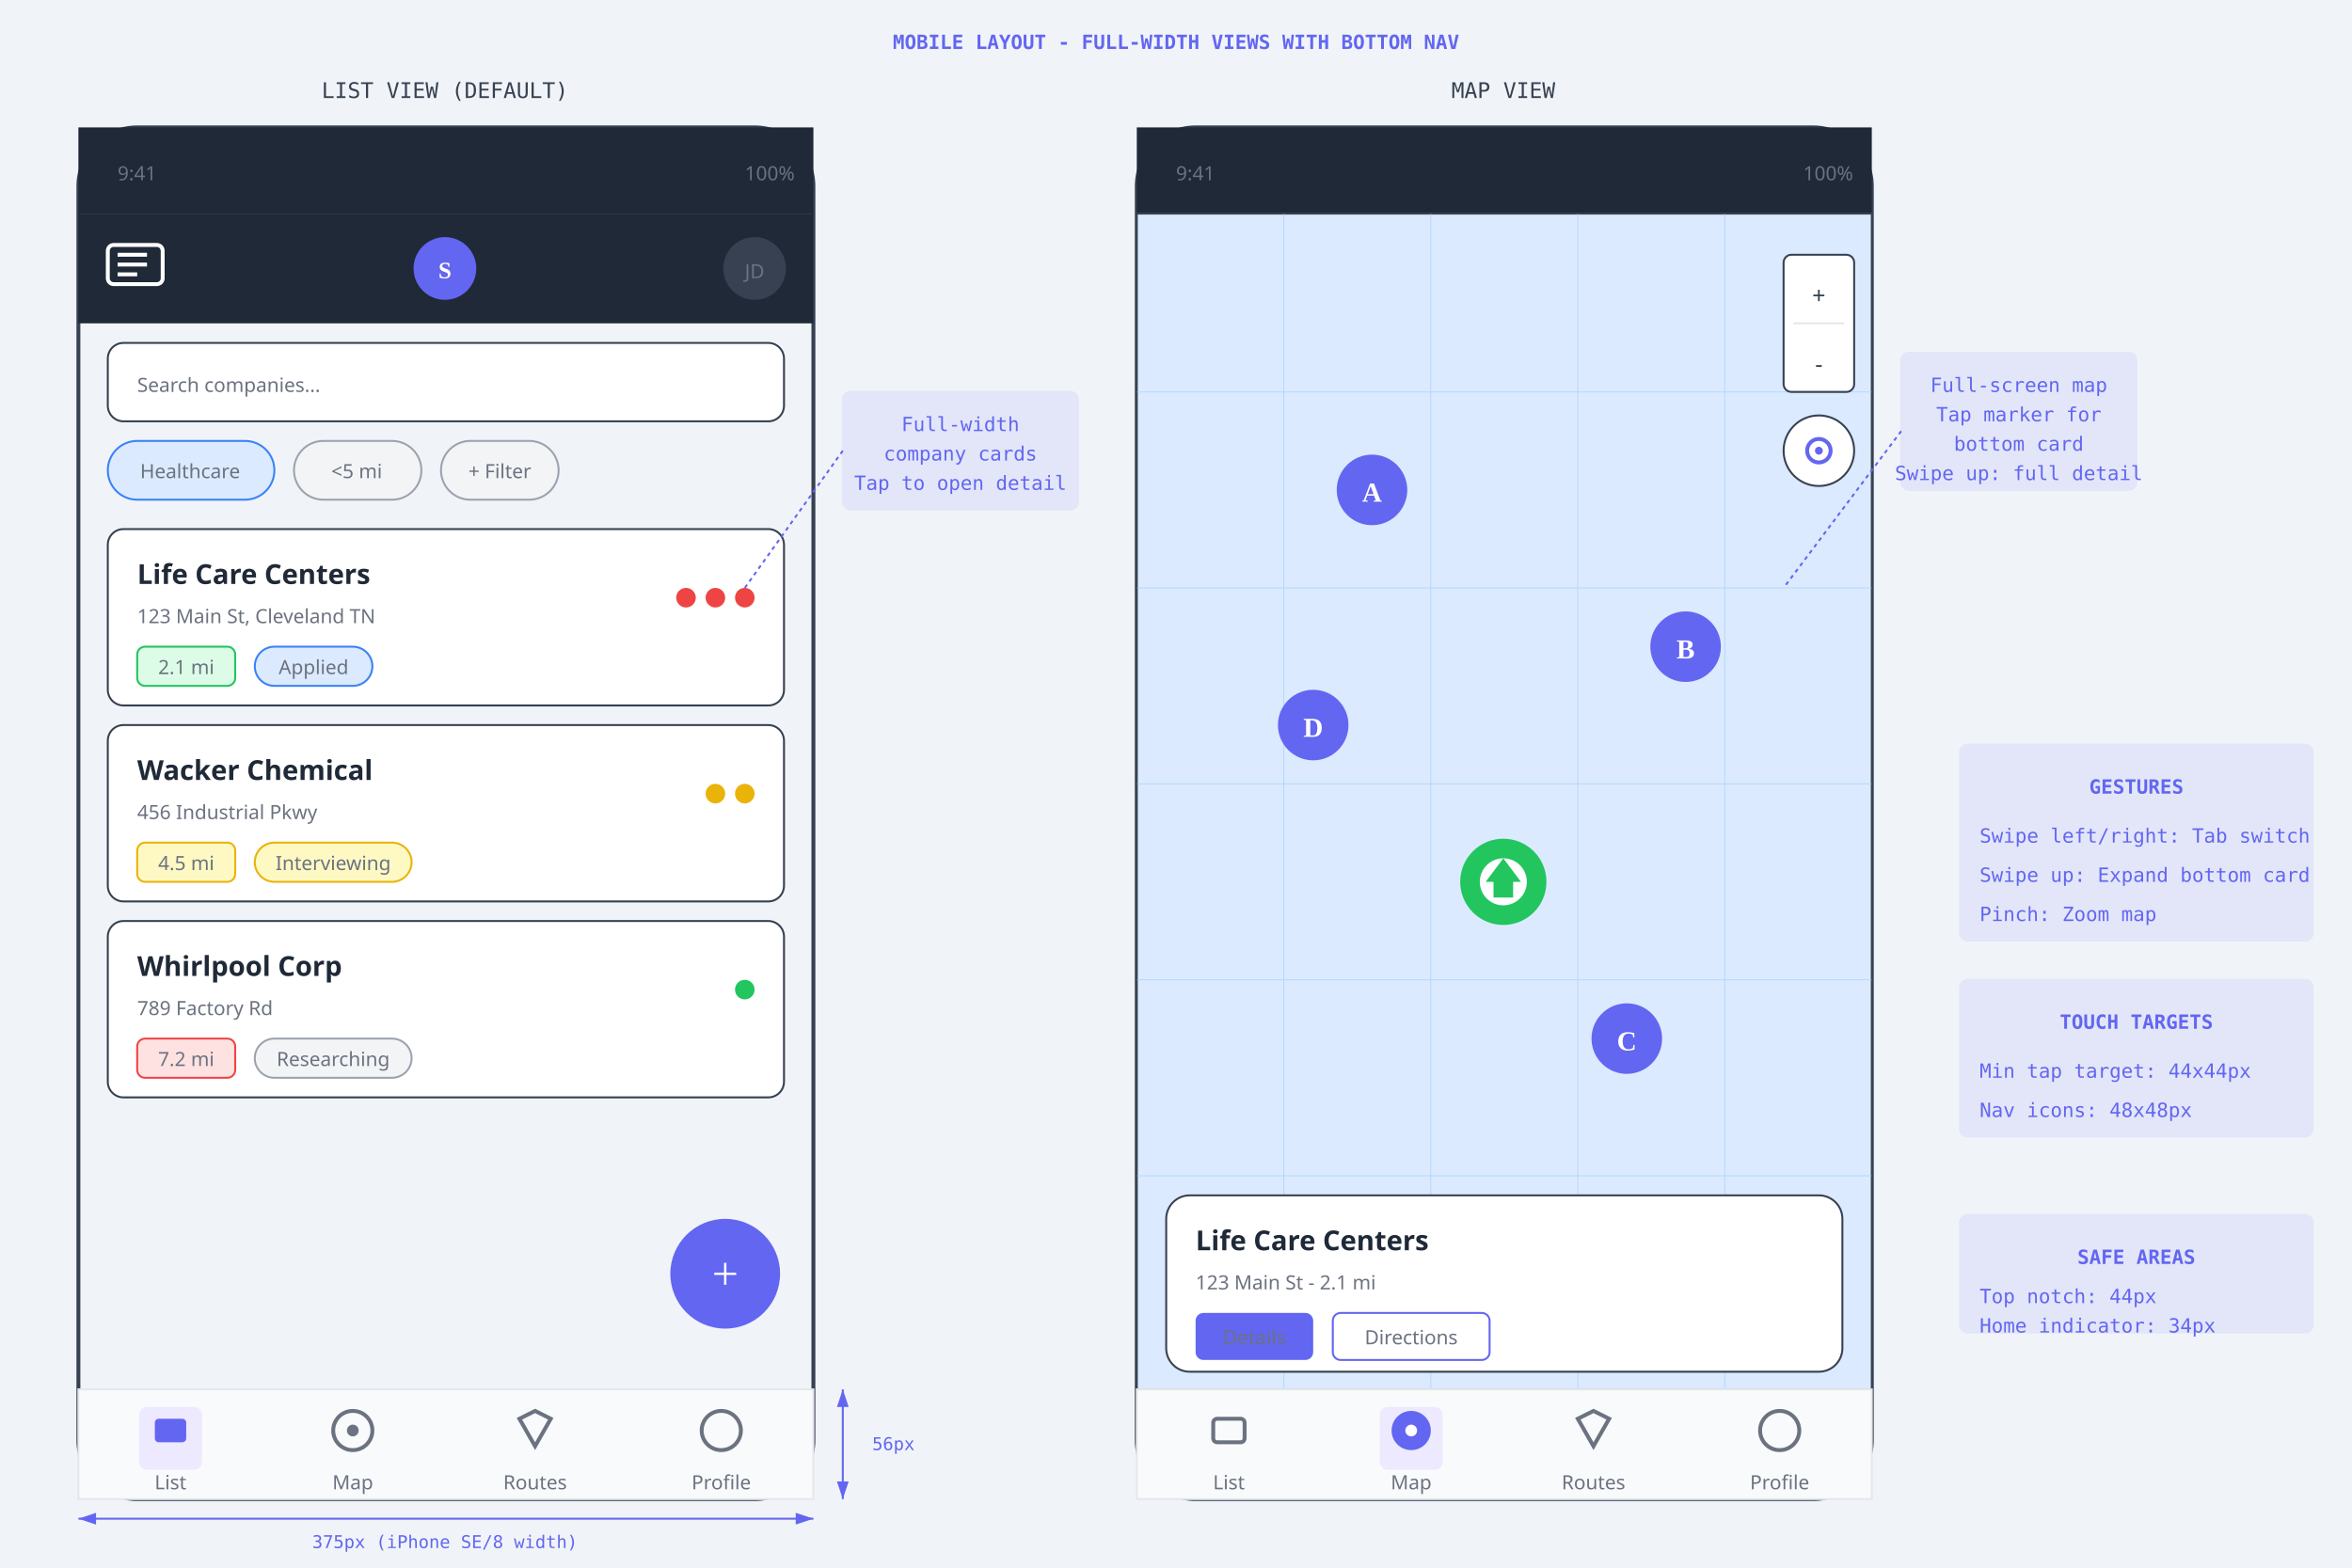
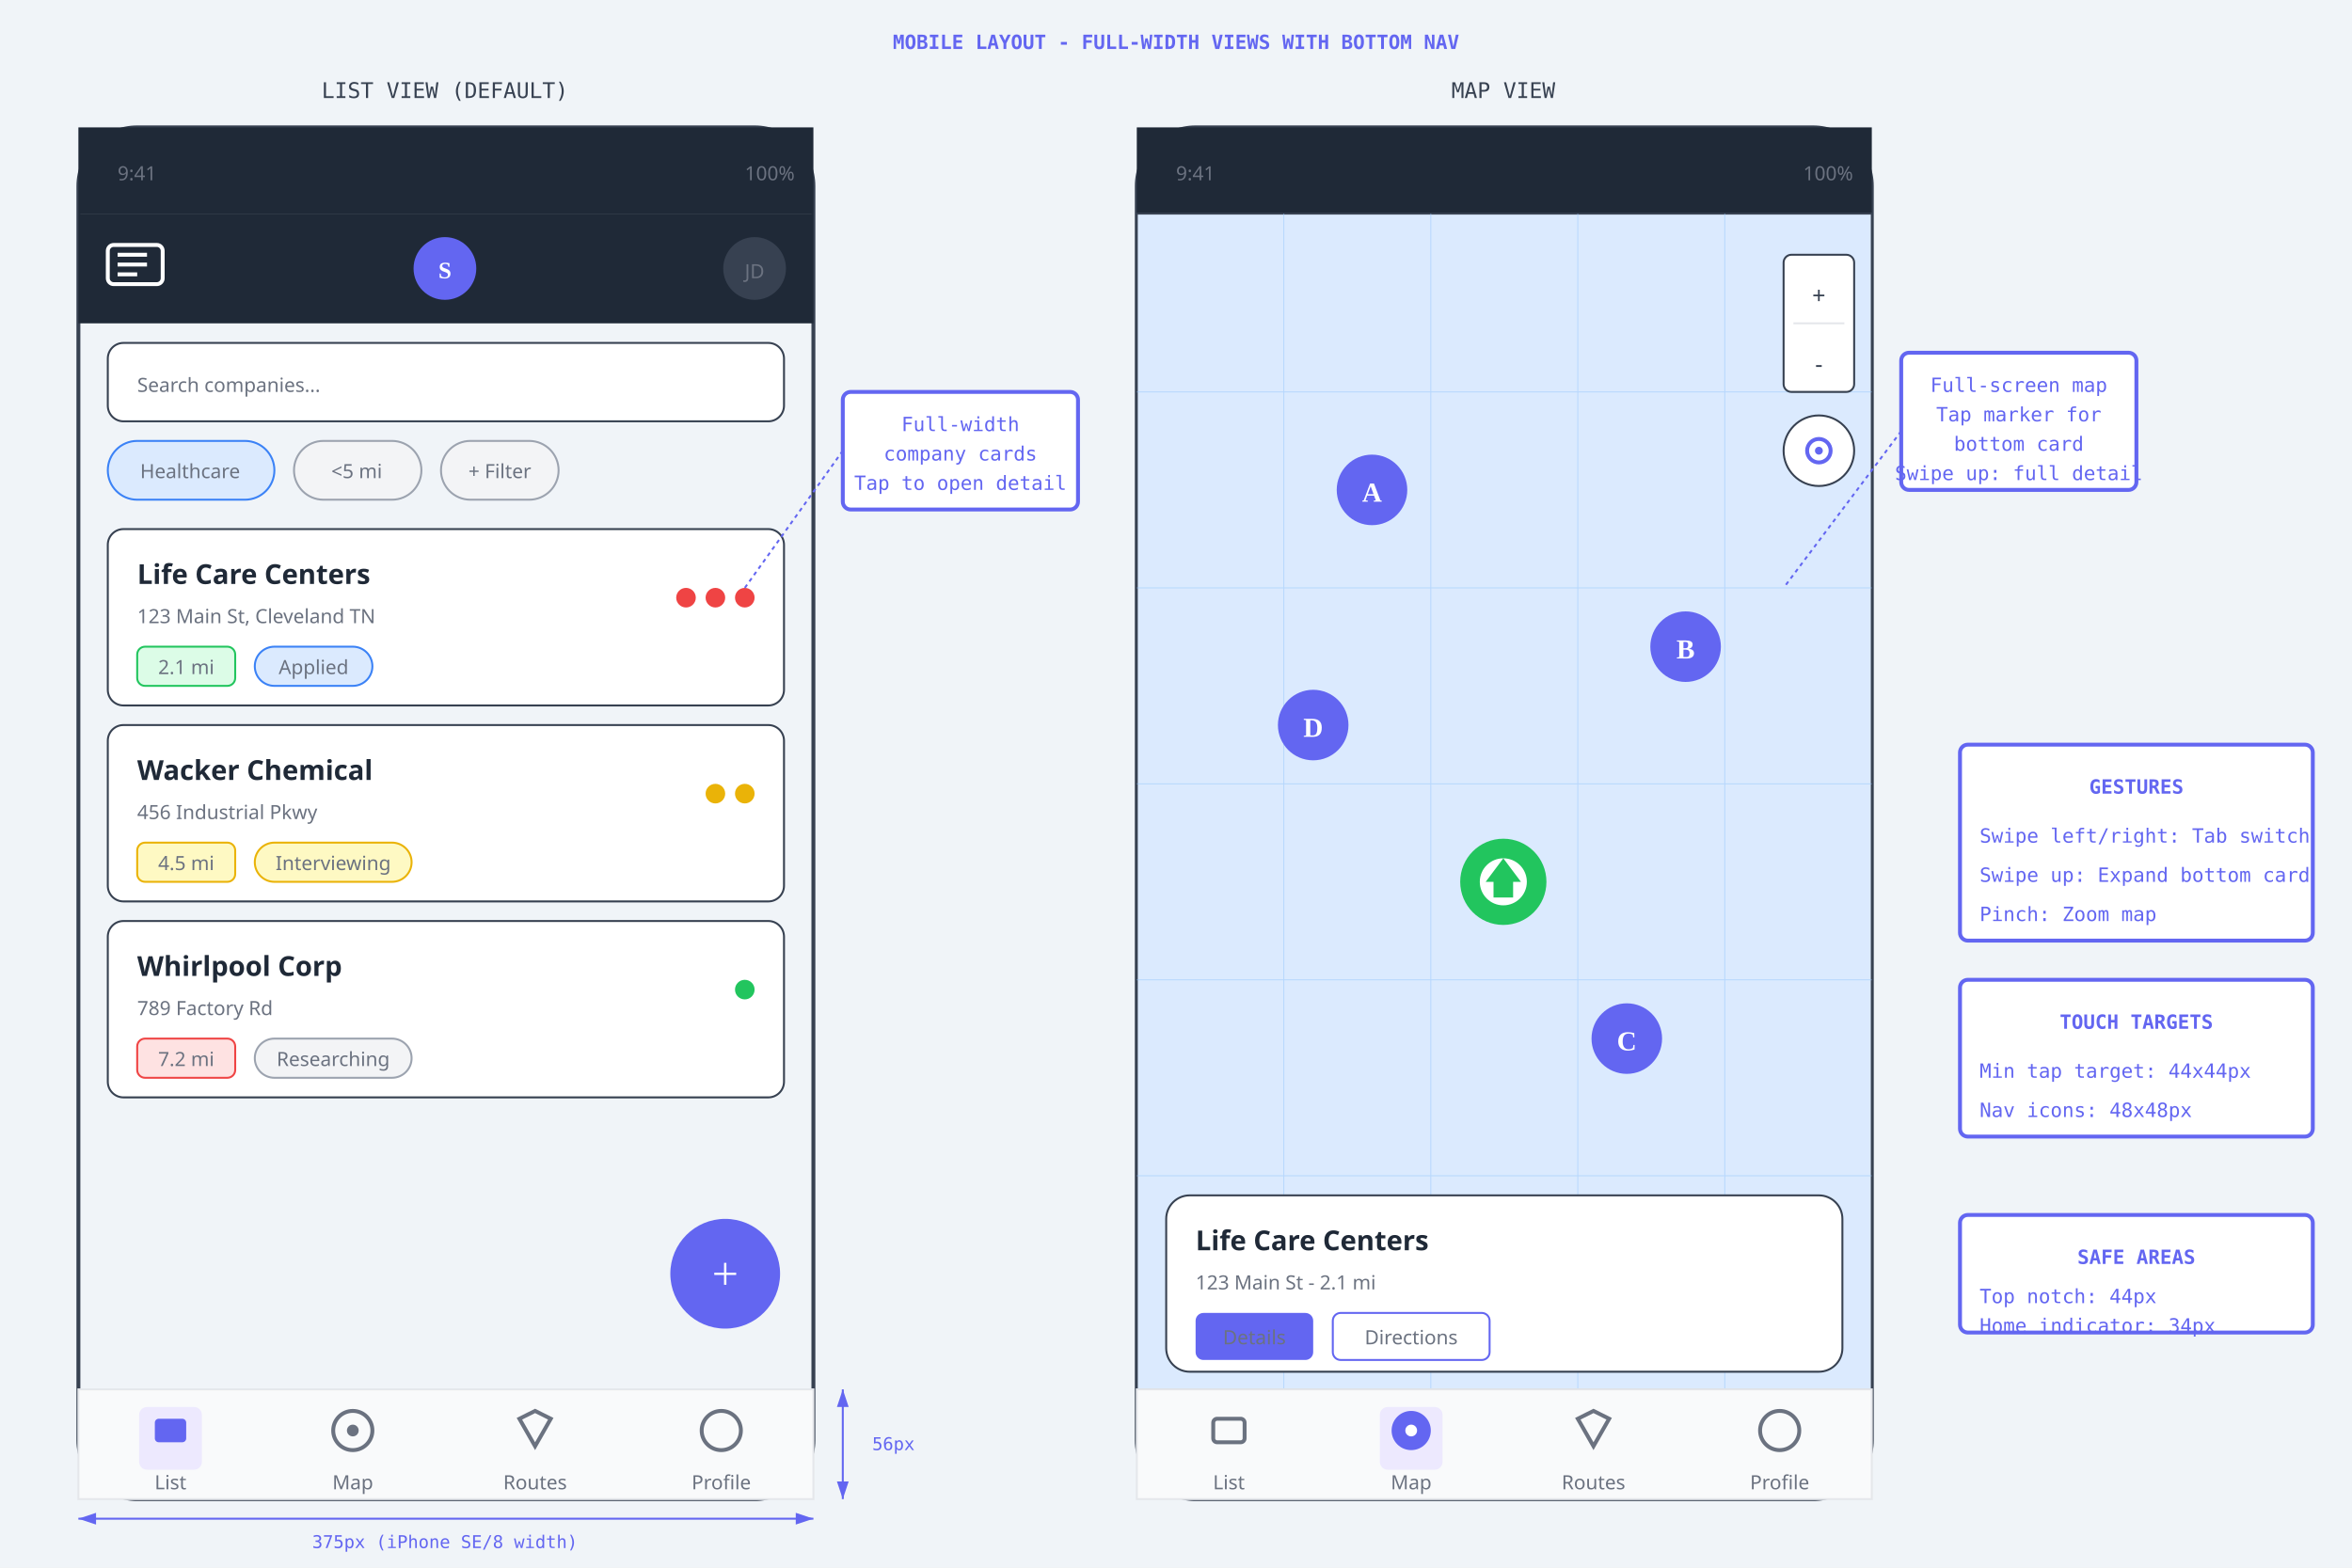
<svg xmlns="http://www.w3.org/2000/svg" viewBox="0 0 1200 800" width="1200" height="800">
  <defs>
    <style>
      .bg { fill: #f0f4f8; }
      .frame { fill: none; stroke: #374151; stroke-width: 1; }
      .fill-light { fill: #e5e7eb; stroke: #374151; stroke-width: 1; }
      .fill-white { fill: #ffffff; stroke: #374151; stroke-width: 1; }
      .fill-dark { fill: #1f2937; stroke: #374151; stroke-width: 1; }
      .annotation { fill: #6366f1; font-family: monospace; font-size: 10px; }
-       .annotation-box { fill: #6366f1; opacity: 0.1; stroke: #6366f1; stroke-width: 1; }
+       .annotation-box { fill: #ffffff; stroke: #6366f1; stroke-width: 2; }
      .label { fill: #374151; font-family: monospace; font-size: 11px; }
      .heading { fill: #1f2937; font-family: system-ui, sans-serif; font-size: 14px; font-weight: bold; }
      .text-sm { fill: #6b7280; font-family: system-ui, sans-serif; font-size: 10px; }
      .text-md { fill: #374151; font-family: system-ui, sans-serif; font-size: 12px; }
      .dimension { stroke: #6366f1; stroke-width: 1; fill: none; }
      .dimension-text { fill: #6366f1; font-family: monospace; font-size: 9px; }
      .leader { stroke: #6366f1; stroke-width: 1; stroke-dasharray: 2,2; }
      .primary { fill: #6366f1; }
      .map-bg { fill: #dbeafe; stroke: #374151; stroke-width: 1; }
      .phone-frame { fill: none; stroke: #374151; stroke-width: 2; }
    </style>
    <marker id="arrow" markerWidth="10" markerHeight="10" refX="9" refY="3" orient="auto">
      <path d="M0,0 L0,6 L9,3 z" fill="#6366f1" />
    </marker>
    <marker id="arrow-left" markerWidth="10" markerHeight="10" refX="0" refY="3" orient="auto">
      <path d="M9,0 L9,6 L0,3 z" fill="#6366f1" />
    </marker>
  </defs>
  <rect class="bg" width="1200" height="800" />
  <text x="600" y="25" text-anchor="middle" class="annotation" font-size="14" font-weight="bold">MOBILE LAYOUT - FULL-WIDTH VIEWS WITH BOTTOM NAV</text>
  <g transform="translate(40, 50)">
    <text x="187" y="0" text-anchor="middle" class="label">LIST VIEW (DEFAULT)</text>
    <rect x="0" y="15" width="375" height="700" rx="30" class="phone-frame" />
    <rect x="0" y="15" width="375" height="44" rx="30" ry="0" fill="#1f2937" />
    <text x="20" y="42" fill="white" class="text-sm">9:41</text>
    <text x="340" y="42" fill="white" class="text-sm">100%</text>
    <rect x="0" y="59" width="375" height="56" fill="#1f2937" />
    <rect x="15" y="75" width="28" height="20" rx="3" fill="none" stroke="white" stroke-width="2" />
    <line x1="20" y1="80" x2="35" y2="80" stroke="white" stroke-width="2" />
    <line x1="20" y1="85" x2="35" y2="85" stroke="white" stroke-width="2" />
    <line x1="20" y1="90" x2="30" y2="90" stroke="white" stroke-width="2" />
    <circle cx="187" cy="87" r="16" class="primary" />
    <text x="187" y="92" text-anchor="middle" fill="white" font-size="12" font-weight="bold">S</text>
    <circle cx="345" cy="87" r="16" fill="#374151" />
    <text x="345" y="92" text-anchor="middle" fill="white" class="text-sm">JD</text>
    <rect x="15" y="125" width="345" height="40" rx="8" class="fill-white" />
    <text x="30" y="150" class="text-sm" fill="#9ca3af">Search companies...</text>
    <rect x="15" y="175" width="85" height="30" rx="15" fill="#dbeafe" stroke="#3b82f6" />
    <text x="57" y="194" text-anchor="middle" class="text-sm" fill="#3b82f6">Healthcare</text>
    <rect x="110" y="175" width="65" height="30" rx="15" fill="#f3f4f6" stroke="#9ca3af" />
    <text x="142" y="194" text-anchor="middle" class="text-sm" fill="#6b7280">&lt;5 mi</text>
    <rect x="185" y="175" width="60" height="30" rx="15" fill="#f3f4f6" stroke="#9ca3af" />
    <text x="215" y="194" text-anchor="middle" class="text-sm" fill="#6b7280">+ Filter</text>
    <rect x="15" y="220" width="345" height="90" rx="8" class="fill-white" />
    <text x="30" y="248" class="heading">Life Care Centers</text>
    <text x="30" y="268" class="text-sm">123 Main St, Cleveland TN</text>
    <rect x="30" y="280" width="50" height="20" rx="4" fill="#dcfce7" stroke="#22c55e" />
    <text x="55" y="294" text-anchor="middle" class="text-sm">2.1 mi</text>
    <rect x="90" y="280" width="60" height="20" rx="10" fill="#dbeafe" stroke="#3b82f6" />
    <text x="120" y="294" text-anchor="middle" class="text-sm">Applied</text>
    <circle cx="310" cy="255" r="5" fill="#ef4444" />
    <circle cx="325" cy="255" r="5" fill="#ef4444" />
    <circle cx="340" cy="255" r="5" fill="#ef4444" />
    <rect x="15" y="320" width="345" height="90" rx="8" class="fill-white" />
    <text x="30" y="348" class="heading">Wacker Chemical</text>
    <text x="30" y="368" class="text-sm">456 Industrial Pkwy</text>
    <rect x="30" y="380" width="50" height="20" rx="4" fill="#fef9c3" stroke="#eab308" />
    <text x="55" y="394" text-anchor="middle" class="text-sm">4.5 mi</text>
    <rect x="90" y="380" width="80" height="20" rx="10" fill="#fef9c3" stroke="#eab308" />
    <text x="130" y="394" text-anchor="middle" class="text-sm">Interviewing</text>
    <circle cx="325" cy="355" r="5" fill="#eab308" />
    <circle cx="340" cy="355" r="5" fill="#eab308" />
    <rect x="15" y="420" width="345" height="90" rx="8" class="fill-white" />
    <text x="30" y="448" class="heading">Whirlpool Corp</text>
    <text x="30" y="468" class="text-sm">789 Factory Rd</text>
    <rect x="30" y="480" width="50" height="20" rx="4" fill="#fee2e2" stroke="#ef4444" />
    <text x="55" y="494" text-anchor="middle" class="text-sm">7.2 mi</text>
    <rect x="90" y="480" width="80" height="20" rx="10" fill="#f3f4f6" stroke="#9ca3af" />
    <text x="130" y="494" text-anchor="middle" class="text-sm">Researching</text>
    <circle cx="340" cy="455" r="5" fill="#22c55e" />
    <circle cx="330" cy="600" r="28" fill="#6366f1" />
    <text x="330" y="608" text-anchor="middle" fill="white" font-size="24">+</text>
    <rect x="0" y="659" width="375" height="56" rx="0" ry="30" fill="#f9fafb" stroke="#e5e7eb" />
    <g transform="translate(47, 668)">
      <rect x="-16" y="0" width="32" height="32" rx="4" fill="#ede9fe" />
      <rect x="-8" y="6" width="16" height="12" rx="2" fill="#6366f1" />
      <text x="0" y="42" text-anchor="middle" class="text-sm" fill="#6366f1">List</text>
    </g>
    <g transform="translate(140, 668)">
      <circle cx="0" cy="12" r="10" fill="none" stroke="#6b7280" stroke-width="2" />
      <circle cx="0" cy="12" r="3" fill="#6b7280" />
      <text x="0" y="42" text-anchor="middle" class="text-sm" fill="#6b7280">Map</text>
    </g>
    <g transform="translate(233, 668)">
      <path d="M-8,6 L0,20 L8,6 L0,2 Z" fill="none" stroke="#6b7280" stroke-width="2" />
      <text x="0" y="42" text-anchor="middle" class="text-sm" fill="#6b7280">Routes</text>
    </g>
    <g transform="translate(328, 668)">
      <circle cx="0" cy="12" r="10" fill="none" stroke="#6b7280" stroke-width="2" />
      <text x="0" y="42" text-anchor="middle" class="text-sm" fill="#6b7280">Profile</text>
    </g>
  </g>
  <rect x="430" y="200" width="120" height="60" rx="4" class="annotation-box" />
  <text x="490" y="220" text-anchor="middle" class="annotation">Full-width</text>
  <text x="490" y="235" text-anchor="middle" class="annotation">company cards</text>
  <text x="490" y="250" text-anchor="middle" class="annotation">Tap to open detail</text>
  <path d="M 430,230 L 380,300" class="leader" />
  <g transform="translate(580, 50)">
    <text x="187" y="0" text-anchor="middle" class="label">MAP VIEW</text>
    <rect x="0" y="15" width="375" height="700" rx="30" class="phone-frame" />
    <rect x="0" y="15" width="375" height="44" rx="30" ry="0" fill="#1f2937" />
    <text x="20" y="42" fill="white" class="text-sm">9:41</text>
    <text x="340" y="42" fill="white" class="text-sm">100%</text>
    <rect x="0" y="59" width="375" height="600" class="map-bg" />
    <g stroke="#93c5fd" stroke-width="0.5" opacity="0.5">
      <line x1="0" y1="150" x2="375" y2="150" />
      <line x1="0" y1="250" x2="375" y2="250" />
      <line x1="0" y1="350" x2="375" y2="350" />
      <line x1="0" y1="450" x2="375" y2="450" />
      <line x1="0" y1="550" x2="375" y2="550" />
      <line x1="75" y1="59" x2="75" y2="659" />
      <line x1="150" y1="59" x2="150" y2="659" />
      <line x1="225" y1="59" x2="225" y2="659" />
      <line x1="300" y1="59" x2="300" y2="659" />
    </g>
    <circle cx="187" cy="400" r="22" fill="#22c55e" />
    <circle cx="187" cy="400" r="12" fill="white" />
    <polygon points="187,388 178,400 196,400" fill="#22c55e" />
    <rect x="182" y="398" width="10" height="10" fill="#22c55e" />
    <circle cx="120" cy="200" r="18" fill="#6366f1" />
    <text x="120" y="206" text-anchor="middle" fill="white" font-size="14" font-weight="bold">A</text>
    <circle cx="280" cy="280" r="18" fill="#6366f1" />
    <text x="280" y="286" text-anchor="middle" fill="white" font-size="14" font-weight="bold">B</text>
    <circle cx="250" cy="480" r="18" fill="#6366f1" />
    <text x="250" y="486" text-anchor="middle" fill="white" font-size="14" font-weight="bold">C</text>
    <circle cx="90" cy="320" r="18" fill="#6366f1" />
    <text x="90" y="326" text-anchor="middle" fill="white" font-size="14" font-weight="bold">D</text>
    <rect x="330" y="80" width="36" height="70" rx="4" class="fill-white" />
    <text x="348" y="105" text-anchor="middle" class="text-md">+</text>
    <line x1="335" y1="115" x2="361" y2="115" stroke="#e5e7eb" />
    <text x="348" y="140" text-anchor="middle" class="text-md">-</text>
    <circle cx="348" cy="180" r="18" class="fill-white" />
    <circle cx="348" cy="180" r="6" stroke="#6366f1" stroke-width="2" fill="none" />
    <circle cx="348" cy="180" r="2" fill="#6366f1" />
    <rect x="15" y="560" width="345" height="90" rx="12" class="fill-white" />
    <text x="30" y="588" class="heading">Life Care Centers</text>
    <text x="30" y="608" class="text-sm">123 Main St - 2.1 mi</text>
    <rect x="30" y="620" width="60" height="24" rx="4" fill="#6366f1" />
    <text x="60" y="636" text-anchor="middle" fill="white" class="text-sm">Details</text>
    <rect x="100" y="620" width="80" height="24" rx="4" fill="white" stroke="#6366f1" />
    <text x="140" y="636" text-anchor="middle" fill="#6366f1" class="text-sm">Directions</text>
    <rect x="0" y="659" width="375" height="56" rx="0" ry="30" fill="#f9fafb" stroke="#e5e7eb" />
    <g transform="translate(47, 668)">
      <rect x="-8" y="6" width="16" height="12" rx="2" fill="none" stroke="#6b7280" stroke-width="2" />
      <text x="0" y="42" text-anchor="middle" class="text-sm" fill="#6b7280">List</text>
    </g>
    <g transform="translate(140, 668)">
      <rect x="-16" y="0" width="32" height="32" rx="4" fill="#ede9fe" />
      <circle cx="0" cy="12" r="10" fill="#6366f1" />
      <circle cx="0" cy="12" r="3" fill="white" />
      <text x="0" y="42" text-anchor="middle" class="text-sm" fill="#6366f1">Map</text>
    </g>
    <g transform="translate(233, 668)">
      <path d="M-8,6 L0,20 L8,6 L0,2 Z" fill="none" stroke="#6b7280" stroke-width="2" />
      <text x="0" y="42" text-anchor="middle" class="text-sm" fill="#6b7280">Routes</text>
    </g>
    <g transform="translate(328, 668)">
      <circle cx="0" cy="12" r="10" fill="none" stroke="#6b7280" stroke-width="2" />
      <text x="0" y="42" text-anchor="middle" class="text-sm" fill="#6b7280">Profile</text>
    </g>
  </g>
  <rect x="970" y="180" width="120" height="70" rx="4" class="annotation-box" />
  <text x="1030" y="200" text-anchor="middle" class="annotation">Full-screen map</text>
  <text x="1030" y="215" text-anchor="middle" class="annotation">Tap marker for</text>
  <text x="1030" y="230" text-anchor="middle" class="annotation">bottom card</text>
  <text x="1030" y="245" text-anchor="middle" class="annotation">Swipe up: full detail</text>
  <path d="M 970,220 L 910,300" class="leader" />
  <g transform="translate(1000, 380)">
    <rect x="0" y="0" width="180" height="100" rx="4" class="annotation-box" />
    <text x="90" y="25" text-anchor="middle" class="annotation" font-weight="bold">GESTURES</text>
    <text x="10" y="50" class="annotation">Swipe left/right: Tab switch</text>
    <text x="10" y="70" class="annotation">Swipe up: Expand bottom card</text>
    <text x="10" y="90" class="annotation">Pinch: Zoom map</text>
  </g>
  <g transform="translate(1000, 500)">
    <rect x="0" y="0" width="180" height="80" rx="4" class="annotation-box" />
    <text x="90" y="25" text-anchor="middle" class="annotation" font-weight="bold">TOUCH TARGETS</text>
    <text x="10" y="50" class="annotation">Min tap target: 44x44px</text>
    <text x="10" y="70" class="annotation">Nav icons: 48x48px</text>
  </g>
  <line x1="40" y1="775" x2="415" y2="775" class="dimension" marker-start="url(#arrow-left)" marker-end="url(#arrow)" />
  <text x="227" y="790" text-anchor="middle" class="dimension-text">375px (iPhone SE/8 width)</text>
  <line x1="430" y1="709" x2="430" y2="765" class="dimension" marker-start="url(#arrow-left)" marker-end="url(#arrow)" />
  <text x="445" y="740" class="dimension-text">56px</text>
  <rect x="1000" y="620" width="180" height="60" rx="4" class="annotation-box" />
  <text x="1090" y="645" text-anchor="middle" class="annotation" font-weight="bold">SAFE AREAS</text>
  <text x="1010" y="665" class="annotation">Top notch: 44px</text>
  <text x="1010" y="680" class="annotation">Home indicator: 34px</text>
</svg>
